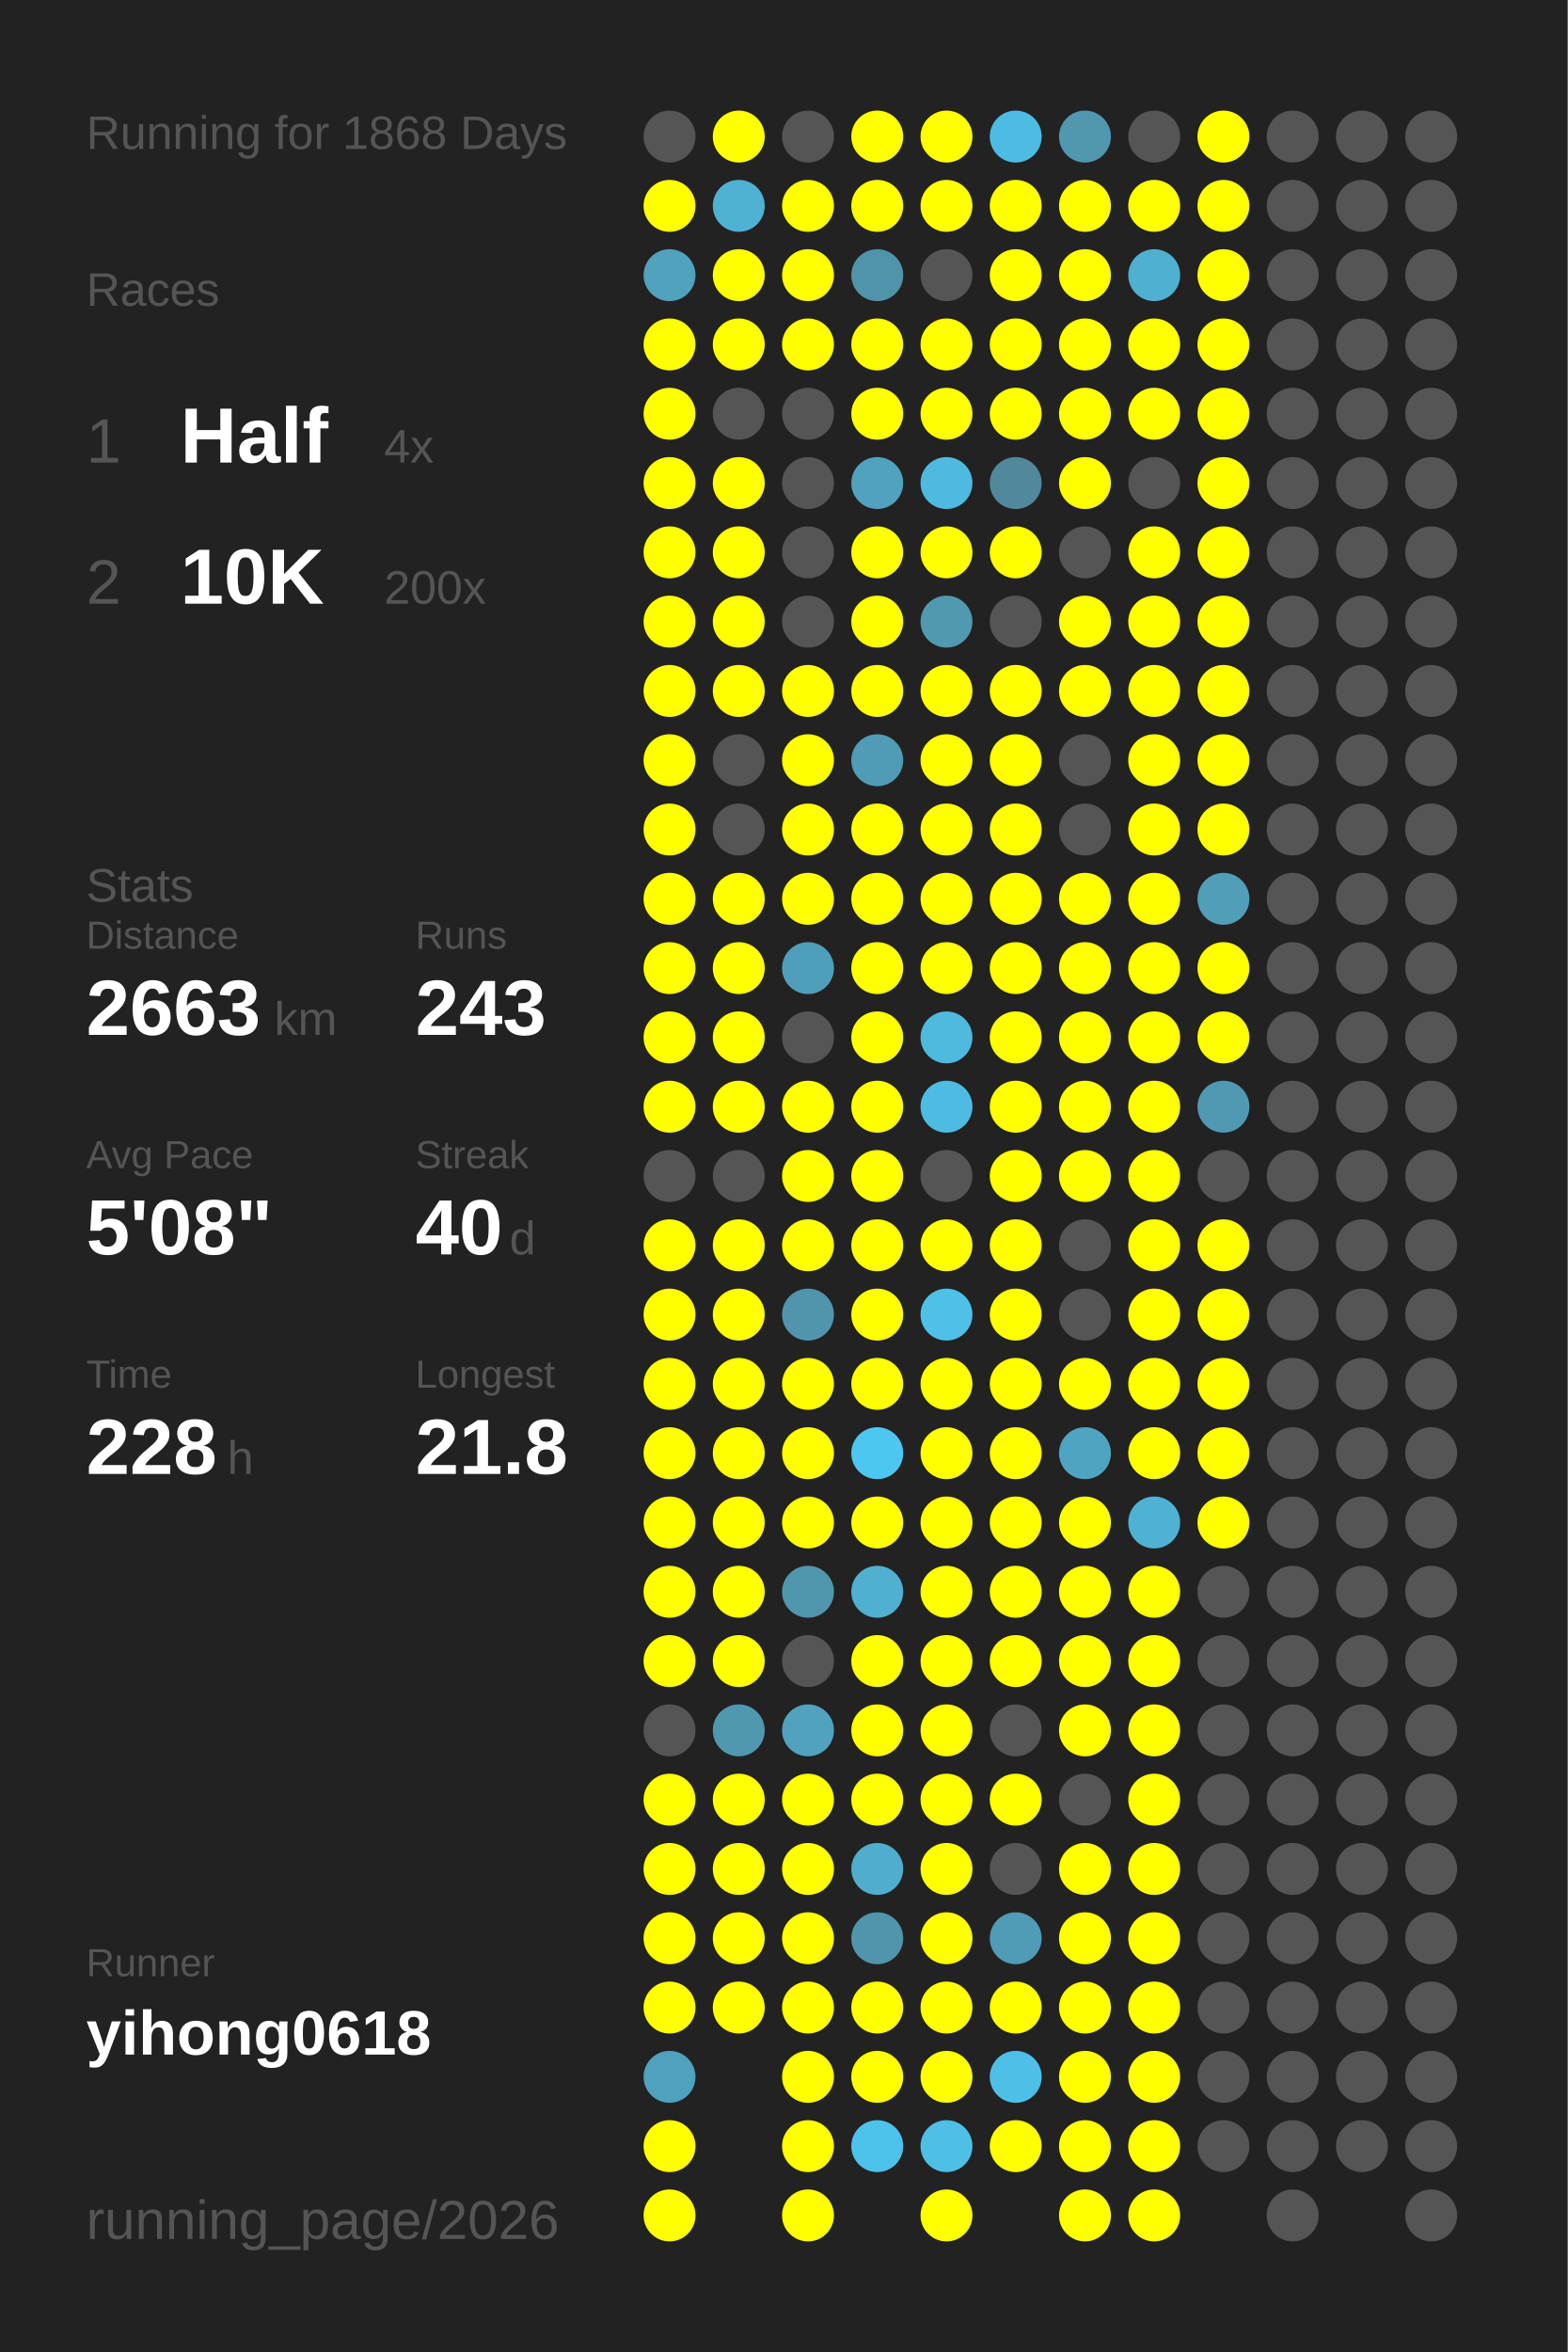
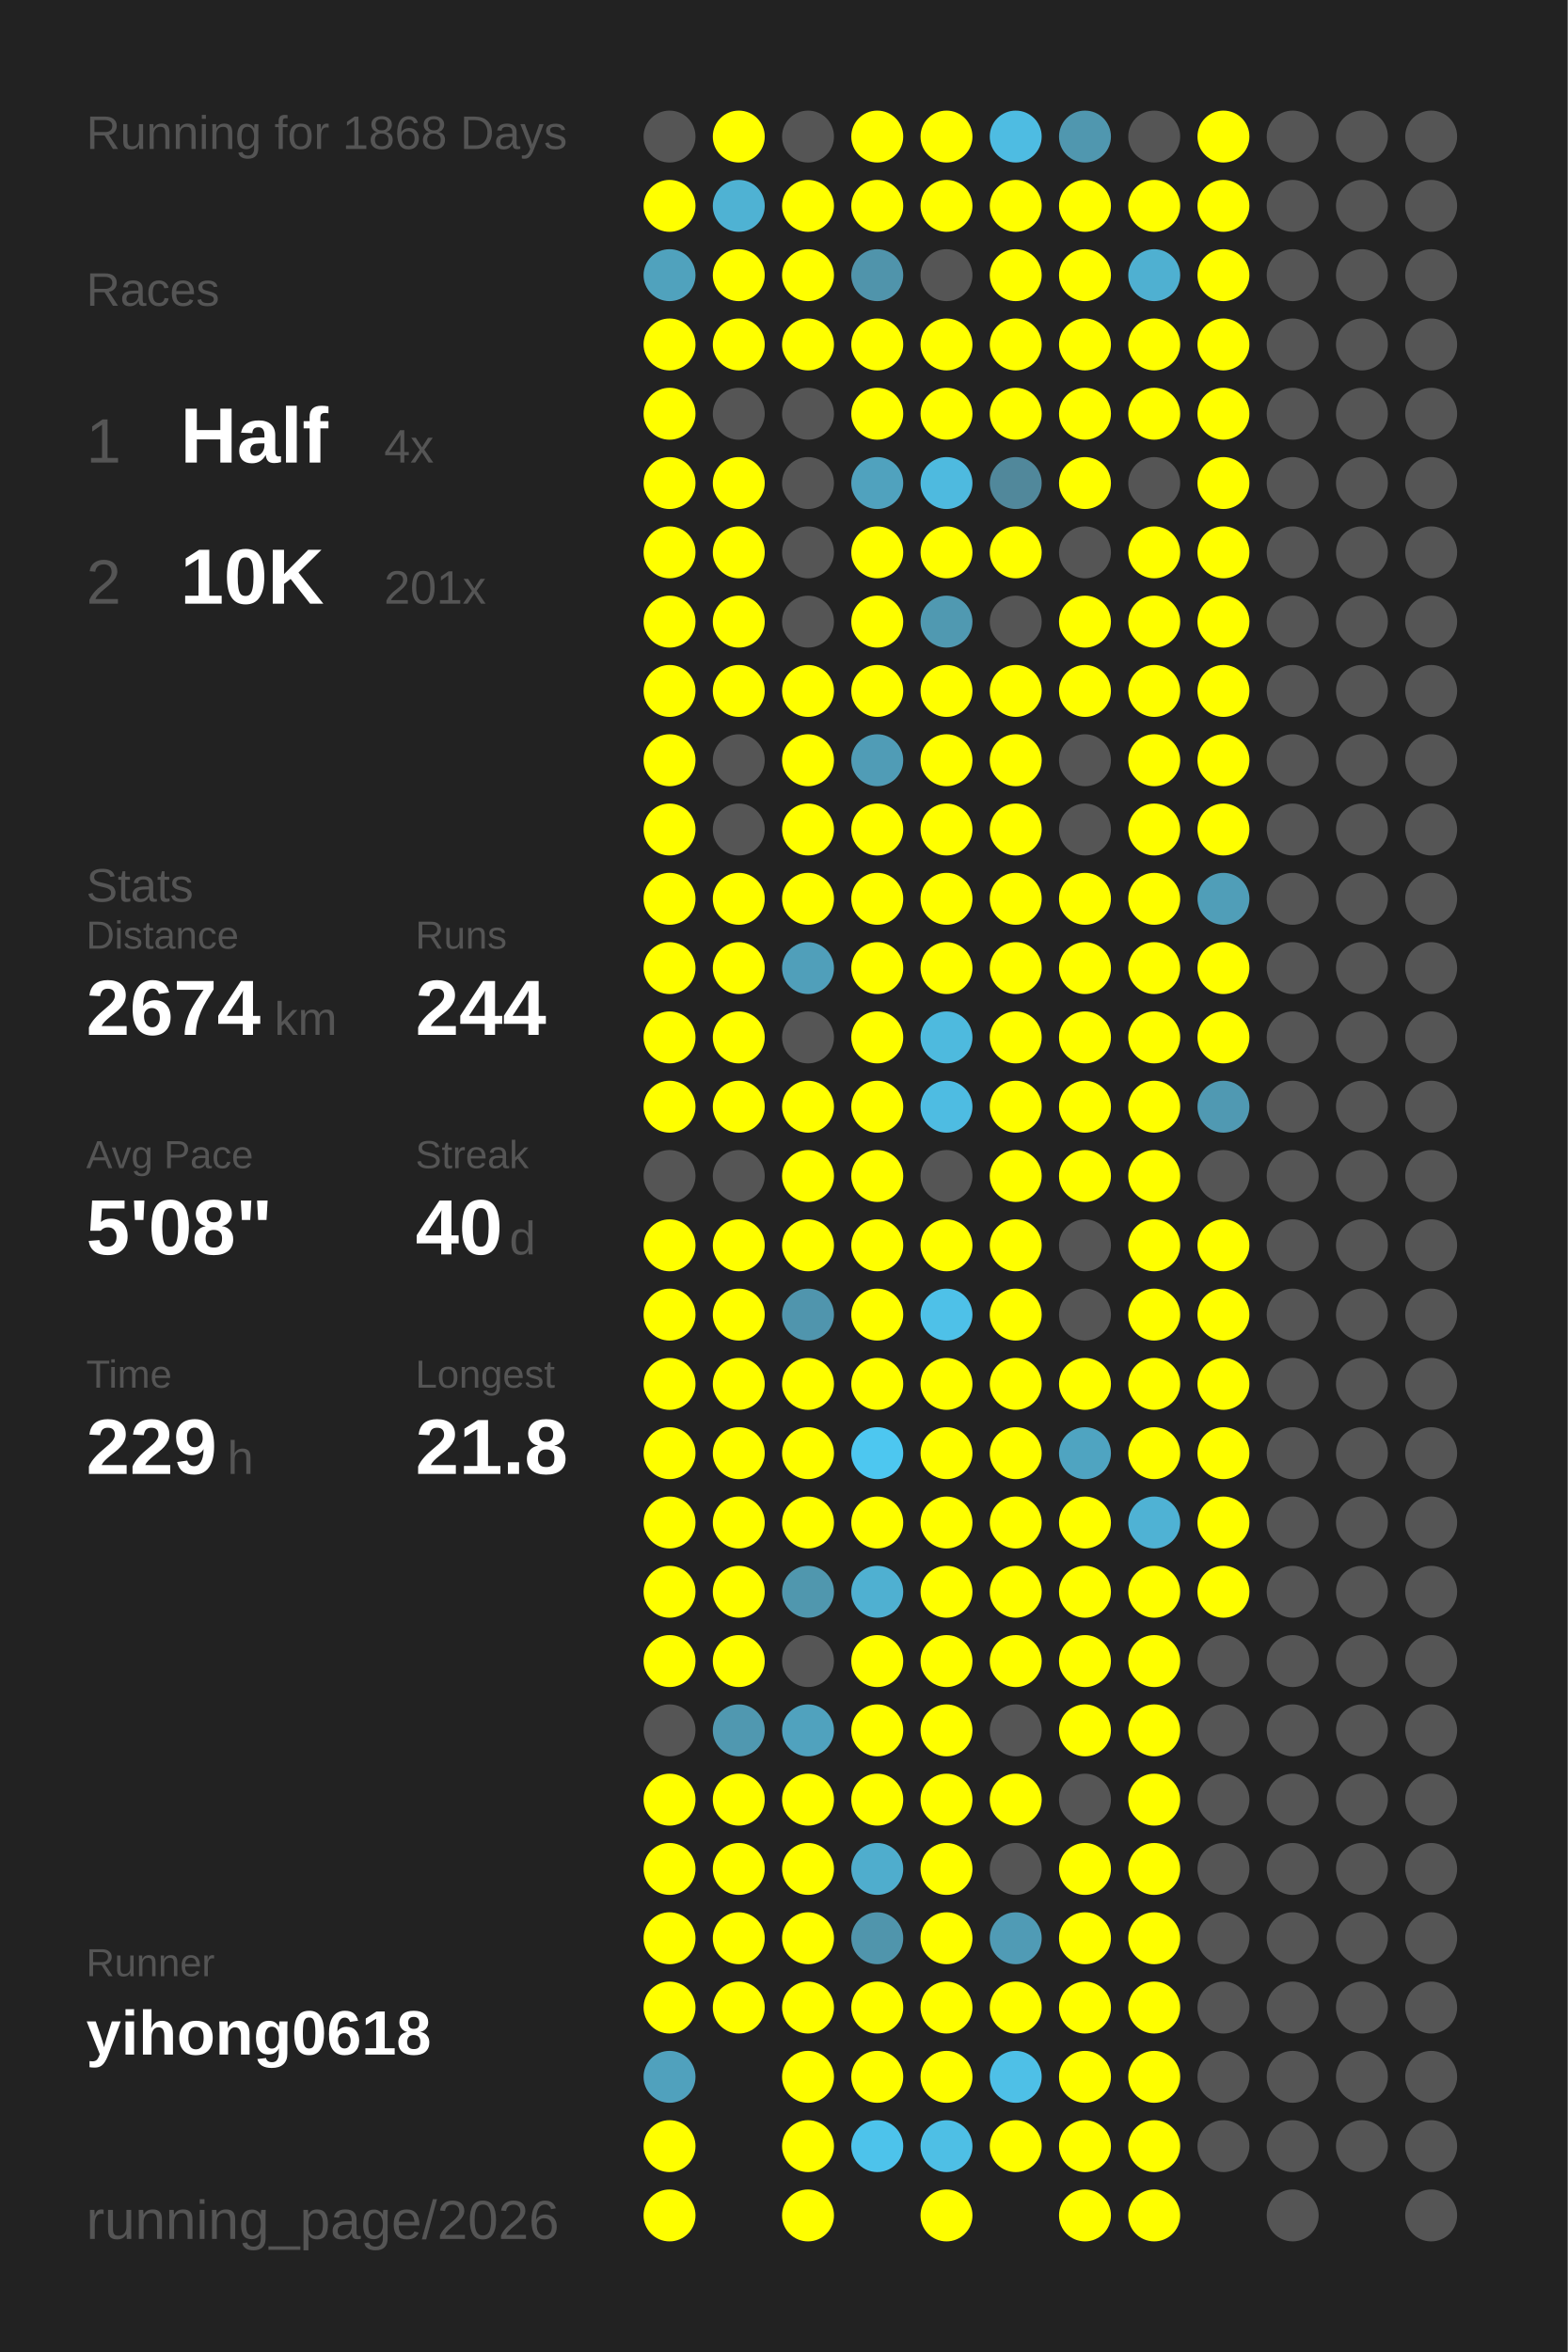
<svg xmlns="http://www.w3.org/2000/svg" baseProfile="full" height="300mm" version="1.1" viewBox="0,0,200,300" width="200mm">
  <defs />
  <rect fill="#222222" height="300" width="200" x="0" y="0" />
  <text fill="#555555" style="font-size:6px; font-family:Arial;" x="11" y="19">Running for 1868 Days</text>
  <text fill="#555555" style="font-size:6px; font-family:Arial;" x="11" y="39">Races</text>
  <text fill="#555555" style="font-size:8px; font-family:Arial;" x="11" y="59">1</text>
  <text fill="#FFFFFF" style="font-size:10px; font-family:Arial; font-weight:bold;" x="23" y="59">Half</text>
  <text fill="#555555" style="font-size:6px; font-family:Arial;" x="49" y="59">4x</text>
  <text fill="#555555" style="font-size:8px; font-family:Arial;" x="11" y="77">2</text>
  <text fill="#FFFFFF" style="font-size:10px; font-family:Arial; font-weight:bold;" x="23" y="77">10K</text>
-   <text fill="#555555" style="font-size:6px; font-family:Arial;" x="49" y="77">200x</text>
+   <text fill="#555555" style="font-size:6px; font-family:Arial;" x="49" y="77">201x</text>
  <text fill="#555555" style="font-size:6px; font-family:Arial;" x="11" y="115">Stats</text>
  <text fill="#555555" style="font-size:5px; font-family:Arial;" x="11" y="121">Distance</text>
-   <text fill="#FFFFFF" style="font-size:10px; font-family:Arial; font-weight:bold;" x="11" y="132">2663</text>
+   <text fill="#FFFFFF" style="font-size:10px; font-family:Arial; font-weight:bold;" x="11" y="132">2674</text>
  <text fill="#555555" style="font-size:6px; font-family:Arial;" x="35" y="132">km</text>
  <text fill="#555555" style="font-size:5px; font-family:Arial;" x="53" y="121">Runs</text>
-   <text fill="#FFFFFF" style="font-size:10px; font-family:Arial; font-weight:bold;" x="53" y="132">243</text>
+   <text fill="#FFFFFF" style="font-size:10px; font-family:Arial; font-weight:bold;" x="53" y="132">244</text>
  <text fill="#555555" style="font-size:5px; font-family:Arial;" x="11" y="149">Avg Pace</text>
  <text fill="#FFFFFF" style="font-size:10px; font-family:Arial; font-weight:bold;" x="11" y="160">5'08"</text>
  <text fill="#555555" style="font-size:5px; font-family:Arial;" x="53" y="149">Streak</text>
  <text fill="#FFFFFF" style="font-size:10px; font-family:Arial; font-weight:bold;" x="53" y="160">40</text>
  <text fill="#555555" style="font-size:6px; font-family:Arial;" x="65" y="160">d</text>
  <text fill="#555555" style="font-size:5px; font-family:Arial;" x="11" y="177">Time</text>
-   <text fill="#FFFFFF" style="font-size:10px; font-family:Arial; font-weight:bold;" x="11" y="188">228</text>
+   <text fill="#FFFFFF" style="font-size:10px; font-family:Arial; font-weight:bold;" x="11" y="188">229</text>
  <text fill="#555555" style="font-size:6px; font-family:Arial;" x="29" y="188">h</text>
  <text fill="#555555" style="font-size:5px; font-family:Arial;" x="53" y="177">Longest</text>
  <text fill="#FFFFFF" style="font-size:10px; font-family:Arial; font-weight:bold;" x="53" y="188">21.8</text>
  <text fill="#555555" style="font-size:5px; font-family:Arial;" x="11" y="252.065">Runner</text>
  <text fill="#FFFFFF" style="font-size:8px; font-family:Arial; font-weight:bold;" x="11" y="262.065">yihong0618</text>
  <text fill="#555555" style="font-size:7px; font-family:Arial;" x="11" y="285.581">running_page/2026</text>
  <circle cx="85.417" cy="17.419" fill="#555555" r="3.312" />
  <circle cx="85.417" cy="26.258" fill="#FFFF00" r="3.312" />
  <circle cx="85.417" cy="35.097" fill="#50a2bd" r="3.312" />
  <circle cx="85.417" cy="43.935" fill="#FFFF00" r="3.312" />
  <circle cx="85.417" cy="52.774" fill="#FFFF00" r="3.312" />
  <circle cx="85.417" cy="61.613" fill="#FFFF00" r="3.312" />
  <circle cx="85.417" cy="70.452" fill="#FFFF00" r="3.312" />
  <circle cx="85.417" cy="79.29" fill="#FFFF00" r="3.312" />
  <circle cx="85.417" cy="88.129" fill="#FFFF00" r="3.312" />
  <circle cx="85.417" cy="96.968" fill="#FFFF00" r="3.312" />
  <circle cx="85.417" cy="105.806" fill="#FFFF00" r="3.312" />
  <circle cx="85.417" cy="114.645" fill="#FFFF00" r="3.312" />
  <circle cx="85.417" cy="123.484" fill="#FFFF00" r="3.312" />
  <circle cx="85.417" cy="132.323" fill="#FFFF00" r="3.312" />
  <circle cx="85.417" cy="141.161" fill="#FFFF00" r="3.312" />
  <circle cx="85.417" cy="150" fill="#555555" r="3.312" />
  <circle cx="85.417" cy="158.839" fill="#FFFF00" r="3.312" />
  <circle cx="85.417" cy="167.677" fill="#FFFF00" r="3.312" />
  <circle cx="85.417" cy="176.516" fill="#FFFF00" r="3.312" />
  <circle cx="85.417" cy="185.355" fill="#FFFF00" r="3.312" />
  <circle cx="85.417" cy="194.194" fill="#FFFF00" r="3.312" />
  <circle cx="85.417" cy="203.032" fill="#FFFF00" r="3.312" />
  <circle cx="85.417" cy="211.871" fill="#FFFF00" r="3.312" />
  <circle cx="85.417" cy="220.71" fill="#555555" r="3.312" />
  <circle cx="85.417" cy="229.548" fill="#FFFF00" r="3.312" />
  <circle cx="85.417" cy="238.387" fill="#FFFF00" r="3.312" />
  <circle cx="85.417" cy="247.226" fill="#FFFF00" r="3.312" />
  <circle cx="85.417" cy="256.065" fill="#FFFF00" r="3.312" />
  <circle cx="85.417" cy="264.903" fill="#50a1bd" r="3.312" />
  <circle cx="85.417" cy="273.742" fill="#FFFF00" r="3.312" />
  <circle cx="85.417" cy="282.581" fill="#FFFF00" r="3.312" />
  <circle cx="94.25" cy="17.419" fill="#FFFF00" r="3.312" />
  <circle cx="94.25" cy="26.258" fill="#4fb2d3" r="3.312" />
  <circle cx="94.25" cy="35.097" fill="#FFFF00" r="3.312" />
  <circle cx="94.25" cy="43.935" fill="#FFFF00" r="3.312" />
  <circle cx="94.25" cy="52.774" fill="#555555" r="3.312" />
  <circle cx="94.25" cy="61.613" fill="#FFFF00" r="3.312" />
  <circle cx="94.25" cy="70.452" fill="#FFFF00" r="3.312" />
  <circle cx="94.25" cy="79.29" fill="#FFFF00" r="3.312" />
  <circle cx="94.25" cy="88.129" fill="#FFFF00" r="3.312" />
  <circle cx="94.25" cy="96.968" fill="#555555" r="3.312" />
  <circle cx="94.25" cy="105.806" fill="#555555" r="3.312" />
  <circle cx="94.25" cy="114.645" fill="#FFFF00" r="3.312" />
  <circle cx="94.25" cy="123.484" fill="#FFFF00" r="3.312" />
  <circle cx="94.25" cy="132.323" fill="#FFFF00" r="3.312" />
  <circle cx="94.25" cy="141.161" fill="#FFFF00" r="3.312" />
  <circle cx="94.25" cy="150" fill="#555555" r="3.312" />
  <circle cx="94.25" cy="158.839" fill="#FFFF00" r="3.312" />
  <circle cx="94.25" cy="167.677" fill="#FFFF00" r="3.312" />
  <circle cx="94.25" cy="176.516" fill="#FFFF00" r="3.312" />
  <circle cx="94.25" cy="185.355" fill="#FFFF00" r="3.312" />
  <circle cx="94.25" cy="194.194" fill="#FFFF00" r="3.312" />
  <circle cx="94.25" cy="203.032" fill="#FFFF00" r="3.312" />
  <circle cx="94.25" cy="211.871" fill="#FFFF00" r="3.312" />
  <circle cx="94.25" cy="220.71" fill="#5098b0" r="3.312" />
  <circle cx="94.25" cy="229.548" fill="#FFFF00" r="3.312" />
  <circle cx="94.25" cy="238.387" fill="#FFFF00" r="3.312" />
  <circle cx="94.25" cy="247.226" fill="#FFFF00" r="3.312" />
  <circle cx="94.25" cy="256.065" fill="#FFFF00" r="3.312" />
  <circle cx="103.083" cy="17.419" fill="#555555" r="3.312" />
  <circle cx="103.083" cy="26.258" fill="#FFFF00" r="3.312" />
  <circle cx="103.083" cy="35.097" fill="#FFFF00" r="3.312" />
  <circle cx="103.083" cy="43.935" fill="#FFFF00" r="3.312" />
  <circle cx="103.083" cy="52.774" fill="#555555" r="3.312" />
  <circle cx="103.083" cy="61.613" fill="#555555" r="3.312" />
  <circle cx="103.083" cy="70.452" fill="#555555" r="3.312" />
  <circle cx="103.083" cy="79.29" fill="#555555" r="3.312" />
  <circle cx="103.083" cy="88.129" fill="#FFFF00" r="3.312" />
  <circle cx="103.083" cy="96.968" fill="#FFFF00" r="3.312" />
  <circle cx="103.083" cy="105.806" fill="#FFFF00" r="3.312" />
  <circle cx="103.083" cy="114.645" fill="#FFFF00" r="3.312" />
  <circle cx="103.083" cy="123.484" fill="#509fba" r="3.312" />
  <circle cx="103.083" cy="132.323" fill="#555555" r="3.312" />
  <circle cx="103.083" cy="141.161" fill="#FFFF00" r="3.312" />
  <circle cx="103.083" cy="150" fill="#FFFF00" r="3.312" />
  <circle cx="103.083" cy="158.839" fill="#FFFF00" r="3.312" />
  <circle cx="103.083" cy="167.677" fill="#5095ad" r="3.312" />
  <circle cx="103.083" cy="176.516" fill="#FFFF00" r="3.312" />
  <circle cx="103.083" cy="185.355" fill="#FFFF00" r="3.312" />
  <circle cx="103.083" cy="194.194" fill="#FFFF00" r="3.312" />
  <circle cx="103.083" cy="203.032" fill="#5097ae" r="3.312" />
  <circle cx="103.083" cy="211.871" fill="#555555" r="3.312" />
  <circle cx="103.083" cy="220.71" fill="#50a2be" r="3.312" />
  <circle cx="103.083" cy="229.548" fill="#FFFF00" r="3.312" />
  <circle cx="103.083" cy="238.387" fill="#FFFF00" r="3.312" />
  <circle cx="103.083" cy="247.226" fill="#FFFF00" r="3.312" />
  <circle cx="103.083" cy="256.065" fill="#FFFF00" r="3.312" />
  <circle cx="103.083" cy="264.903" fill="#FFFF00" r="3.312" />
  <circle cx="103.083" cy="273.742" fill="#FFFF00" r="3.312" />
  <circle cx="103.083" cy="282.581" fill="#FFFF00" r="3.312" />
  <circle cx="111.917" cy="17.419" fill="#FFFF00" r="3.312" />
  <circle cx="111.917" cy="26.258" fill="#FFFF00" r="3.312" />
  <circle cx="111.917" cy="35.097" fill="#5094ab" r="3.312" />
  <circle cx="111.917" cy="43.935" fill="#FFFF00" r="3.312" />
  <circle cx="111.917" cy="52.774" fill="#FFFF00" r="3.312" />
  <circle cx="111.917" cy="61.613" fill="#50a2be" r="3.312" />
  <circle cx="111.917" cy="70.452" fill="#FFFF00" r="3.312" />
  <circle cx="111.917" cy="79.29" fill="#FFFF00" r="3.312" />
  <circle cx="111.917" cy="88.129" fill="#FFFF00" r="3.312" />
  <circle cx="111.917" cy="96.968" fill="#509cb6" r="3.312" />
  <circle cx="111.917" cy="105.806" fill="#FFFF00" r="3.312" />
  <circle cx="111.917" cy="114.645" fill="#FFFF00" r="3.312" />
  <circle cx="111.917" cy="123.484" fill="#FFFF00" r="3.312" />
  <circle cx="111.917" cy="132.323" fill="#FFFF00" r="3.312" />
  <circle cx="111.917" cy="141.161" fill="#FFFF00" r="3.312" />
  <circle cx="111.917" cy="150" fill="#FFFF00" r="3.312" />
  <circle cx="111.917" cy="158.839" fill="#FFFF00" r="3.312" />
  <circle cx="111.917" cy="167.677" fill="#FFFF00" r="3.312" />
  <circle cx="111.917" cy="176.516" fill="#FFFF00" r="3.312" />
  <circle cx="111.917" cy="185.355" fill="#4dc7f0" r="3.312" />
  <circle cx="111.917" cy="194.194" fill="#FFFF00" r="3.312" />
  <circle cx="111.917" cy="203.032" fill="#4fb0d1" r="3.312" />
  <circle cx="111.917" cy="211.871" fill="#FFFF00" r="3.312" />
  <circle cx="111.917" cy="220.71" fill="#FFFF00" r="3.312" />
  <circle cx="111.917" cy="229.548" fill="#FFFF00" r="3.312" />
  <circle cx="111.917" cy="238.387" fill="#4fadcd" r="3.312" />
  <circle cx="111.917" cy="247.226" fill="#5095ac" r="3.312" />
  <circle cx="111.917" cy="256.065" fill="#FFFF00" r="3.312" />
  <circle cx="111.917" cy="264.903" fill="#FFFF00" r="3.312" />
  <circle cx="111.917" cy="273.742" fill="#4dc3eb" r="3.312" />
  <circle cx="120.75" cy="17.419" fill="#FFFF00" r="3.312" />
  <circle cx="120.75" cy="26.258" fill="#FFFF00" r="3.312" />
  <circle cx="120.75" cy="35.097" fill="#555555" r="3.312" />
  <circle cx="120.75" cy="43.935" fill="#FFFF00" r="3.312" />
  <circle cx="120.75" cy="52.774" fill="#FFFF00" r="3.312" />
  <circle cx="120.75" cy="61.613" fill="#4ebadf" r="3.312" />
  <circle cx="120.75" cy="70.452" fill="#FFFF00" r="3.312" />
  <circle cx="120.75" cy="79.29" fill="#5099b1" r="3.312" />
  <circle cx="120.75" cy="88.129" fill="#FFFF00" r="3.312" />
  <circle cx="120.75" cy="96.968" fill="#FFFF00" r="3.312" />
  <circle cx="120.75" cy="105.806" fill="#FFFF00" r="3.312" />
  <circle cx="120.75" cy="114.645" fill="#FFFF00" r="3.312" />
  <circle cx="120.75" cy="123.484" fill="#FFFF00" r="3.312" />
  <circle cx="120.75" cy="132.323" fill="#4ebade" r="3.312" />
  <circle cx="120.75" cy="141.161" fill="#4ebce2" r="3.312" />
  <circle cx="120.75" cy="150" fill="#555555" r="3.312" />
  <circle cx="120.75" cy="158.839" fill="#FFFF00" r="3.312" />
  <circle cx="120.75" cy="167.677" fill="#4ec1e8" r="3.312" />
  <circle cx="120.75" cy="176.516" fill="#FFFF00" r="3.312" />
  <circle cx="120.75" cy="185.355" fill="#FFFF00" r="3.312" />
  <circle cx="120.75" cy="194.194" fill="#FFFF00" r="3.312" />
  <circle cx="120.75" cy="203.032" fill="#FFFF00" r="3.312" />
  <circle cx="120.75" cy="211.871" fill="#FFFF00" r="3.312" />
  <circle cx="120.75" cy="220.71" fill="#FFFF00" r="3.312" />
  <circle cx="120.75" cy="229.548" fill="#FFFF00" r="3.312" />
  <circle cx="120.75" cy="238.387" fill="#FFFF00" r="3.312" />
  <circle cx="120.75" cy="247.226" fill="#FFFF00" r="3.312" />
  <circle cx="120.75" cy="256.065" fill="#FFFF00" r="3.312" />
  <circle cx="120.75" cy="264.903" fill="#FFFF00" r="3.312" />
  <circle cx="120.75" cy="273.742" fill="#4ebfe5" r="3.312" />
  <circle cx="120.75" cy="282.581" fill="#FFFF00" r="3.312" />
  <circle cx="129.583" cy="17.419" fill="#4ebce2" r="3.312" />
  <circle cx="129.583" cy="26.258" fill="#FFFF00" r="3.312" />
  <circle cx="129.583" cy="35.097" fill="#FFFF00" r="3.312" />
  <circle cx="129.583" cy="43.935" fill="#FFFF00" r="3.312" />
  <circle cx="129.583" cy="52.774" fill="#FFFF00" r="3.312" />
  <circle cx="129.583" cy="61.613" fill="#51889b" r="3.312" />
  <circle cx="129.583" cy="70.452" fill="#FFFF00" r="3.312" />
  <circle cx="129.583" cy="79.29" fill="#555555" r="3.312" />
  <circle cx="129.583" cy="88.129" fill="#FFFF00" r="3.312" />
  <circle cx="129.583" cy="96.968" fill="#FFFF00" r="3.312" />
  <circle cx="129.583" cy="105.806" fill="#FFFF00" r="3.312" />
  <circle cx="129.583" cy="114.645" fill="#FFFF00" r="3.312" />
  <circle cx="129.583" cy="123.484" fill="#FFFF00" r="3.312" />
  <circle cx="129.583" cy="132.323" fill="#FFFF00" r="3.312" />
  <circle cx="129.583" cy="141.161" fill="#FFFF00" r="3.312" />
  <circle cx="129.583" cy="150" fill="#FFFF00" r="3.312" />
  <circle cx="129.583" cy="158.839" fill="#FFFF00" r="3.312" />
  <circle cx="129.583" cy="167.677" fill="#FFFF00" r="3.312" />
  <circle cx="129.583" cy="176.516" fill="#FFFF00" r="3.312" />
  <circle cx="129.583" cy="185.355" fill="#FFFF00" r="3.312" />
  <circle cx="129.583" cy="194.194" fill="#FFFF00" r="3.312" />
  <circle cx="129.583" cy="203.032" fill="#FFFF00" r="3.312" />
  <circle cx="129.583" cy="211.871" fill="#FFFF00" r="3.312" />
  <circle cx="129.583" cy="220.71" fill="#555555" r="3.312" />
  <circle cx="129.583" cy="229.548" fill="#FFFF00" r="3.312" />
  <circle cx="129.583" cy="238.387" fill="#555555" r="3.312" />
  <circle cx="129.583" cy="247.226" fill="#509bb5" r="3.312" />
  <circle cx="129.583" cy="256.065" fill="#FFFF00" r="3.312" />
  <circle cx="129.583" cy="264.903" fill="#4ec0e7" r="3.312" />
  <circle cx="129.583" cy="273.742" fill="#FFFF00" r="3.312" />
  <circle cx="138.417" cy="17.419" fill="#5097af" r="3.312" />
  <circle cx="138.417" cy="26.258" fill="#FFFF00" r="3.312" />
  <circle cx="138.417" cy="35.097" fill="#FFFF00" r="3.312" />
  <circle cx="138.417" cy="43.935" fill="#FFFF00" r="3.312" />
  <circle cx="138.417" cy="52.774" fill="#FFFF00" r="3.312" />
  <circle cx="138.417" cy="61.613" fill="#FFFF00" r="3.312" />
  <circle cx="138.417" cy="70.452" fill="#555555" r="3.312" />
  <circle cx="138.417" cy="79.29" fill="#FFFF00" r="3.312" />
  <circle cx="138.417" cy="88.129" fill="#FFFF00" r="3.312" />
  <circle cx="138.417" cy="96.968" fill="#555555" r="3.312" />
  <circle cx="138.417" cy="105.806" fill="#555555" r="3.312" />
  <circle cx="138.417" cy="114.645" fill="#FFFF00" r="3.312" />
  <circle cx="138.417" cy="123.484" fill="#FFFF00" r="3.312" />
  <circle cx="138.417" cy="132.323" fill="#FFFF00" r="3.312" />
  <circle cx="138.417" cy="141.161" fill="#FFFF00" r="3.312" />
  <circle cx="138.417" cy="150" fill="#FFFF00" r="3.312" />
  <circle cx="138.417" cy="158.839" fill="#555555" r="3.312" />
  <circle cx="138.417" cy="167.677" fill="#555555" r="3.312" />
  <circle cx="138.417" cy="176.516" fill="#FFFF00" r="3.312" />
  <circle cx="138.417" cy="185.355" fill="#4fa4c1" r="3.312" />
  <circle cx="138.417" cy="194.194" fill="#FFFF00" r="3.312" />
  <circle cx="138.417" cy="203.032" fill="#FFFF00" r="3.312" />
  <circle cx="138.417" cy="211.871" fill="#FFFF00" r="3.312" />
  <circle cx="138.417" cy="220.71" fill="#FFFF00" r="3.312" />
  <circle cx="138.417" cy="229.548" fill="#555555" r="3.312" />
  <circle cx="138.417" cy="238.387" fill="#FFFF00" r="3.312" />
  <circle cx="138.417" cy="247.226" fill="#FFFF00" r="3.312" />
  <circle cx="138.417" cy="256.065" fill="#FFFF00" r="3.312" />
  <circle cx="138.417" cy="264.903" fill="#FFFF00" r="3.312" />
  <circle cx="138.417" cy="273.742" fill="#FFFF00" r="3.312" />
  <circle cx="138.417" cy="282.581" fill="#FFFF00" r="3.312" />
  <circle cx="147.25" cy="17.419" fill="#555555" r="3.312" />
  <circle cx="147.25" cy="26.258" fill="#FFFF00" r="3.312" />
  <circle cx="147.25" cy="35.097" fill="#4fb0d1" r="3.312" />
  <circle cx="147.25" cy="43.935" fill="#FFFF00" r="3.312" />
  <circle cx="147.25" cy="52.774" fill="#FFFF00" r="3.312" />
  <circle cx="147.25" cy="61.613" fill="#555555" r="3.312" />
  <circle cx="147.25" cy="70.452" fill="#FFFF00" r="3.312" />
  <circle cx="147.25" cy="79.29" fill="#FFFF00" r="3.312" />
  <circle cx="147.25" cy="88.129" fill="#FFFF00" r="3.312" />
  <circle cx="147.25" cy="96.968" fill="#FFFF00" r="3.312" />
  <circle cx="147.25" cy="105.806" fill="#FFFF00" r="3.312" />
  <circle cx="147.25" cy="114.645" fill="#FFFF00" r="3.312" />
  <circle cx="147.25" cy="123.484" fill="#FFFF00" r="3.312" />
  <circle cx="147.25" cy="132.323" fill="#FFFF00" r="3.312" />
  <circle cx="147.25" cy="141.161" fill="#FFFF00" r="3.312" />
  <circle cx="147.25" cy="150" fill="#FFFF00" r="3.312" />
  <circle cx="147.25" cy="158.839" fill="#FFFF00" r="3.312" />
  <circle cx="147.25" cy="167.677" fill="#FFFF00" r="3.312" />
  <circle cx="147.25" cy="176.516" fill="#FFFF00" r="3.312" />
  <circle cx="147.25" cy="185.355" fill="#FFFF00" r="3.312" />
  <circle cx="147.25" cy="194.194" fill="#4fb2d4" r="3.312" />
  <circle cx="147.25" cy="203.032" fill="#FFFF00" r="3.312" />
  <circle cx="147.25" cy="211.871" fill="#FFFF00" r="3.312" />
  <circle cx="147.25" cy="220.71" fill="#FFFF00" r="3.312" />
  <circle cx="147.25" cy="229.548" fill="#FFFF00" r="3.312" />
  <circle cx="147.25" cy="238.387" fill="#FFFF00" r="3.312" />
  <circle cx="147.25" cy="247.226" fill="#FFFF00" r="3.312" />
  <circle cx="147.25" cy="256.065" fill="#FFFF00" r="3.312" />
  <circle cx="147.25" cy="264.903" fill="#FFFF00" r="3.312" />
  <circle cx="147.25" cy="273.742" fill="#FFFF00" r="3.312" />
  <circle cx="147.25" cy="282.581" fill="#FFFF00" r="3.312" />
  <circle cx="156.083" cy="17.419" fill="#FFFF00" r="3.312" />
  <circle cx="156.083" cy="26.258" fill="#FFFF00" r="3.312" />
  <circle cx="156.083" cy="35.097" fill="#FFFF00" r="3.312" />
  <circle cx="156.083" cy="43.935" fill="#FFFF00" r="3.312" />
  <circle cx="156.083" cy="52.774" fill="#FFFF00" r="3.312" />
  <circle cx="156.083" cy="61.613" fill="#FFFF00" r="3.312" />
  <circle cx="156.083" cy="70.452" fill="#FFFF00" r="3.312" />
  <circle cx="156.083" cy="79.29" fill="#FFFF00" r="3.312" />
  <circle cx="156.083" cy="88.129" fill="#FFFF00" r="3.312" />
  <circle cx="156.083" cy="96.968" fill="#FFFF00" r="3.312" />
  <circle cx="156.083" cy="105.806" fill="#FFFF00" r="3.312" />
  <circle cx="156.083" cy="114.645" fill="#509eb8" r="3.312" />
  <circle cx="156.083" cy="123.484" fill="#FFFF00" r="3.312" />
  <circle cx="156.083" cy="132.323" fill="#FFFF00" r="3.312" />
  <circle cx="156.083" cy="141.161" fill="#5099b2" r="3.312" />
  <circle cx="156.083" cy="150" fill="#555555" r="3.312" />
  <circle cx="156.083" cy="158.839" fill="#FFFF00" r="3.312" />
  <circle cx="156.083" cy="167.677" fill="#FFFF00" r="3.312" />
  <circle cx="156.083" cy="176.516" fill="#FFFF00" r="3.312" />
  <circle cx="156.083" cy="185.355" fill="#FFFF00" r="3.312" />
  <circle cx="156.083" cy="194.194" fill="#FFFF00" r="3.312" />
-   <circle cx="156.083" cy="203.032" fill="#555555" r="3.312" />
+   <circle cx="156.083" cy="203.032" fill="#FFFF00" r="3.312" />
  <circle cx="156.083" cy="211.871" fill="#555555" r="3.312" />
  <circle cx="156.083" cy="220.71" fill="#555555" r="3.312" />
  <circle cx="156.083" cy="229.548" fill="#555555" r="3.312" />
  <circle cx="156.083" cy="238.387" fill="#555555" r="3.312" />
  <circle cx="156.083" cy="247.226" fill="#555555" r="3.312" />
  <circle cx="156.083" cy="256.065" fill="#555555" r="3.312" />
  <circle cx="156.083" cy="264.903" fill="#555555" r="3.312" />
  <circle cx="156.083" cy="273.742" fill="#555555" r="3.312" />
  <circle cx="164.917" cy="17.419" fill="#555555" r="3.312" />
  <circle cx="164.917" cy="26.258" fill="#555555" r="3.312" />
  <circle cx="164.917" cy="35.097" fill="#555555" r="3.312" />
  <circle cx="164.917" cy="43.935" fill="#555555" r="3.312" />
  <circle cx="164.917" cy="52.774" fill="#555555" r="3.312" />
  <circle cx="164.917" cy="61.613" fill="#555555" r="3.312" />
  <circle cx="164.917" cy="70.452" fill="#555555" r="3.312" />
  <circle cx="164.917" cy="79.29" fill="#555555" r="3.312" />
  <circle cx="164.917" cy="88.129" fill="#555555" r="3.312" />
  <circle cx="164.917" cy="96.968" fill="#555555" r="3.312" />
  <circle cx="164.917" cy="105.806" fill="#555555" r="3.312" />
  <circle cx="164.917" cy="114.645" fill="#555555" r="3.312" />
  <circle cx="164.917" cy="123.484" fill="#555555" r="3.312" />
  <circle cx="164.917" cy="132.323" fill="#555555" r="3.312" />
  <circle cx="164.917" cy="141.161" fill="#555555" r="3.312" />
  <circle cx="164.917" cy="150" fill="#555555" r="3.312" />
  <circle cx="164.917" cy="158.839" fill="#555555" r="3.312" />
  <circle cx="164.917" cy="167.677" fill="#555555" r="3.312" />
  <circle cx="164.917" cy="176.516" fill="#555555" r="3.312" />
  <circle cx="164.917" cy="185.355" fill="#555555" r="3.312" />
  <circle cx="164.917" cy="194.194" fill="#555555" r="3.312" />
  <circle cx="164.917" cy="203.032" fill="#555555" r="3.312" />
  <circle cx="164.917" cy="211.871" fill="#555555" r="3.312" />
  <circle cx="164.917" cy="220.71" fill="#555555" r="3.312" />
  <circle cx="164.917" cy="229.548" fill="#555555" r="3.312" />
  <circle cx="164.917" cy="238.387" fill="#555555" r="3.312" />
  <circle cx="164.917" cy="247.226" fill="#555555" r="3.312" />
  <circle cx="164.917" cy="256.065" fill="#555555" r="3.312" />
  <circle cx="164.917" cy="264.903" fill="#555555" r="3.312" />
  <circle cx="164.917" cy="273.742" fill="#555555" r="3.312" />
  <circle cx="164.917" cy="282.581" fill="#555555" r="3.312" />
  <circle cx="173.75" cy="17.419" fill="#555555" r="3.312" />
  <circle cx="173.75" cy="26.258" fill="#555555" r="3.312" />
  <circle cx="173.75" cy="35.097" fill="#555555" r="3.312" />
  <circle cx="173.75" cy="43.935" fill="#555555" r="3.312" />
  <circle cx="173.75" cy="52.774" fill="#555555" r="3.312" />
  <circle cx="173.75" cy="61.613" fill="#555555" r="3.312" />
  <circle cx="173.75" cy="70.452" fill="#555555" r="3.312" />
  <circle cx="173.75" cy="79.29" fill="#555555" r="3.312" />
  <circle cx="173.75" cy="88.129" fill="#555555" r="3.312" />
  <circle cx="173.75" cy="96.968" fill="#555555" r="3.312" />
  <circle cx="173.75" cy="105.806" fill="#555555" r="3.312" />
  <circle cx="173.75" cy="114.645" fill="#555555" r="3.312" />
  <circle cx="173.75" cy="123.484" fill="#555555" r="3.312" />
  <circle cx="173.75" cy="132.323" fill="#555555" r="3.312" />
  <circle cx="173.75" cy="141.161" fill="#555555" r="3.312" />
  <circle cx="173.75" cy="150" fill="#555555" r="3.312" />
  <circle cx="173.75" cy="158.839" fill="#555555" r="3.312" />
  <circle cx="173.75" cy="167.677" fill="#555555" r="3.312" />
  <circle cx="173.75" cy="176.516" fill="#555555" r="3.312" />
  <circle cx="173.75" cy="185.355" fill="#555555" r="3.312" />
  <circle cx="173.75" cy="194.194" fill="#555555" r="3.312" />
  <circle cx="173.75" cy="203.032" fill="#555555" r="3.312" />
  <circle cx="173.75" cy="211.871" fill="#555555" r="3.312" />
  <circle cx="173.75" cy="220.71" fill="#555555" r="3.312" />
  <circle cx="173.75" cy="229.548" fill="#555555" r="3.312" />
  <circle cx="173.75" cy="238.387" fill="#555555" r="3.312" />
  <circle cx="173.75" cy="247.226" fill="#555555" r="3.312" />
  <circle cx="173.75" cy="256.065" fill="#555555" r="3.312" />
  <circle cx="173.75" cy="264.903" fill="#555555" r="3.312" />
  <circle cx="173.75" cy="273.742" fill="#555555" r="3.312" />
  <circle cx="182.583" cy="17.419" fill="#555555" r="3.312" />
  <circle cx="182.583" cy="26.258" fill="#555555" r="3.312" />
  <circle cx="182.583" cy="35.097" fill="#555555" r="3.312" />
  <circle cx="182.583" cy="43.935" fill="#555555" r="3.312" />
  <circle cx="182.583" cy="52.774" fill="#555555" r="3.312" />
  <circle cx="182.583" cy="61.613" fill="#555555" r="3.312" />
  <circle cx="182.583" cy="70.452" fill="#555555" r="3.312" />
  <circle cx="182.583" cy="79.29" fill="#555555" r="3.312" />
  <circle cx="182.583" cy="88.129" fill="#555555" r="3.312" />
  <circle cx="182.583" cy="96.968" fill="#555555" r="3.312" />
  <circle cx="182.583" cy="105.806" fill="#555555" r="3.312" />
  <circle cx="182.583" cy="114.645" fill="#555555" r="3.312" />
  <circle cx="182.583" cy="123.484" fill="#555555" r="3.312" />
  <circle cx="182.583" cy="132.323" fill="#555555" r="3.312" />
  <circle cx="182.583" cy="141.161" fill="#555555" r="3.312" />
  <circle cx="182.583" cy="150" fill="#555555" r="3.312" />
  <circle cx="182.583" cy="158.839" fill="#555555" r="3.312" />
  <circle cx="182.583" cy="167.677" fill="#555555" r="3.312" />
  <circle cx="182.583" cy="176.516" fill="#555555" r="3.312" />
  <circle cx="182.583" cy="185.355" fill="#555555" r="3.312" />
  <circle cx="182.583" cy="194.194" fill="#555555" r="3.312" />
  <circle cx="182.583" cy="203.032" fill="#555555" r="3.312" />
  <circle cx="182.583" cy="211.871" fill="#555555" r="3.312" />
  <circle cx="182.583" cy="220.71" fill="#555555" r="3.312" />
  <circle cx="182.583" cy="229.548" fill="#555555" r="3.312" />
  <circle cx="182.583" cy="238.387" fill="#555555" r="3.312" />
  <circle cx="182.583" cy="247.226" fill="#555555" r="3.312" />
  <circle cx="182.583" cy="256.065" fill="#555555" r="3.312" />
  <circle cx="182.583" cy="264.903" fill="#555555" r="3.312" />
  <circle cx="182.583" cy="273.742" fill="#555555" r="3.312" />
  <circle cx="182.583" cy="282.581" fill="#555555" r="3.312" />
</svg>
